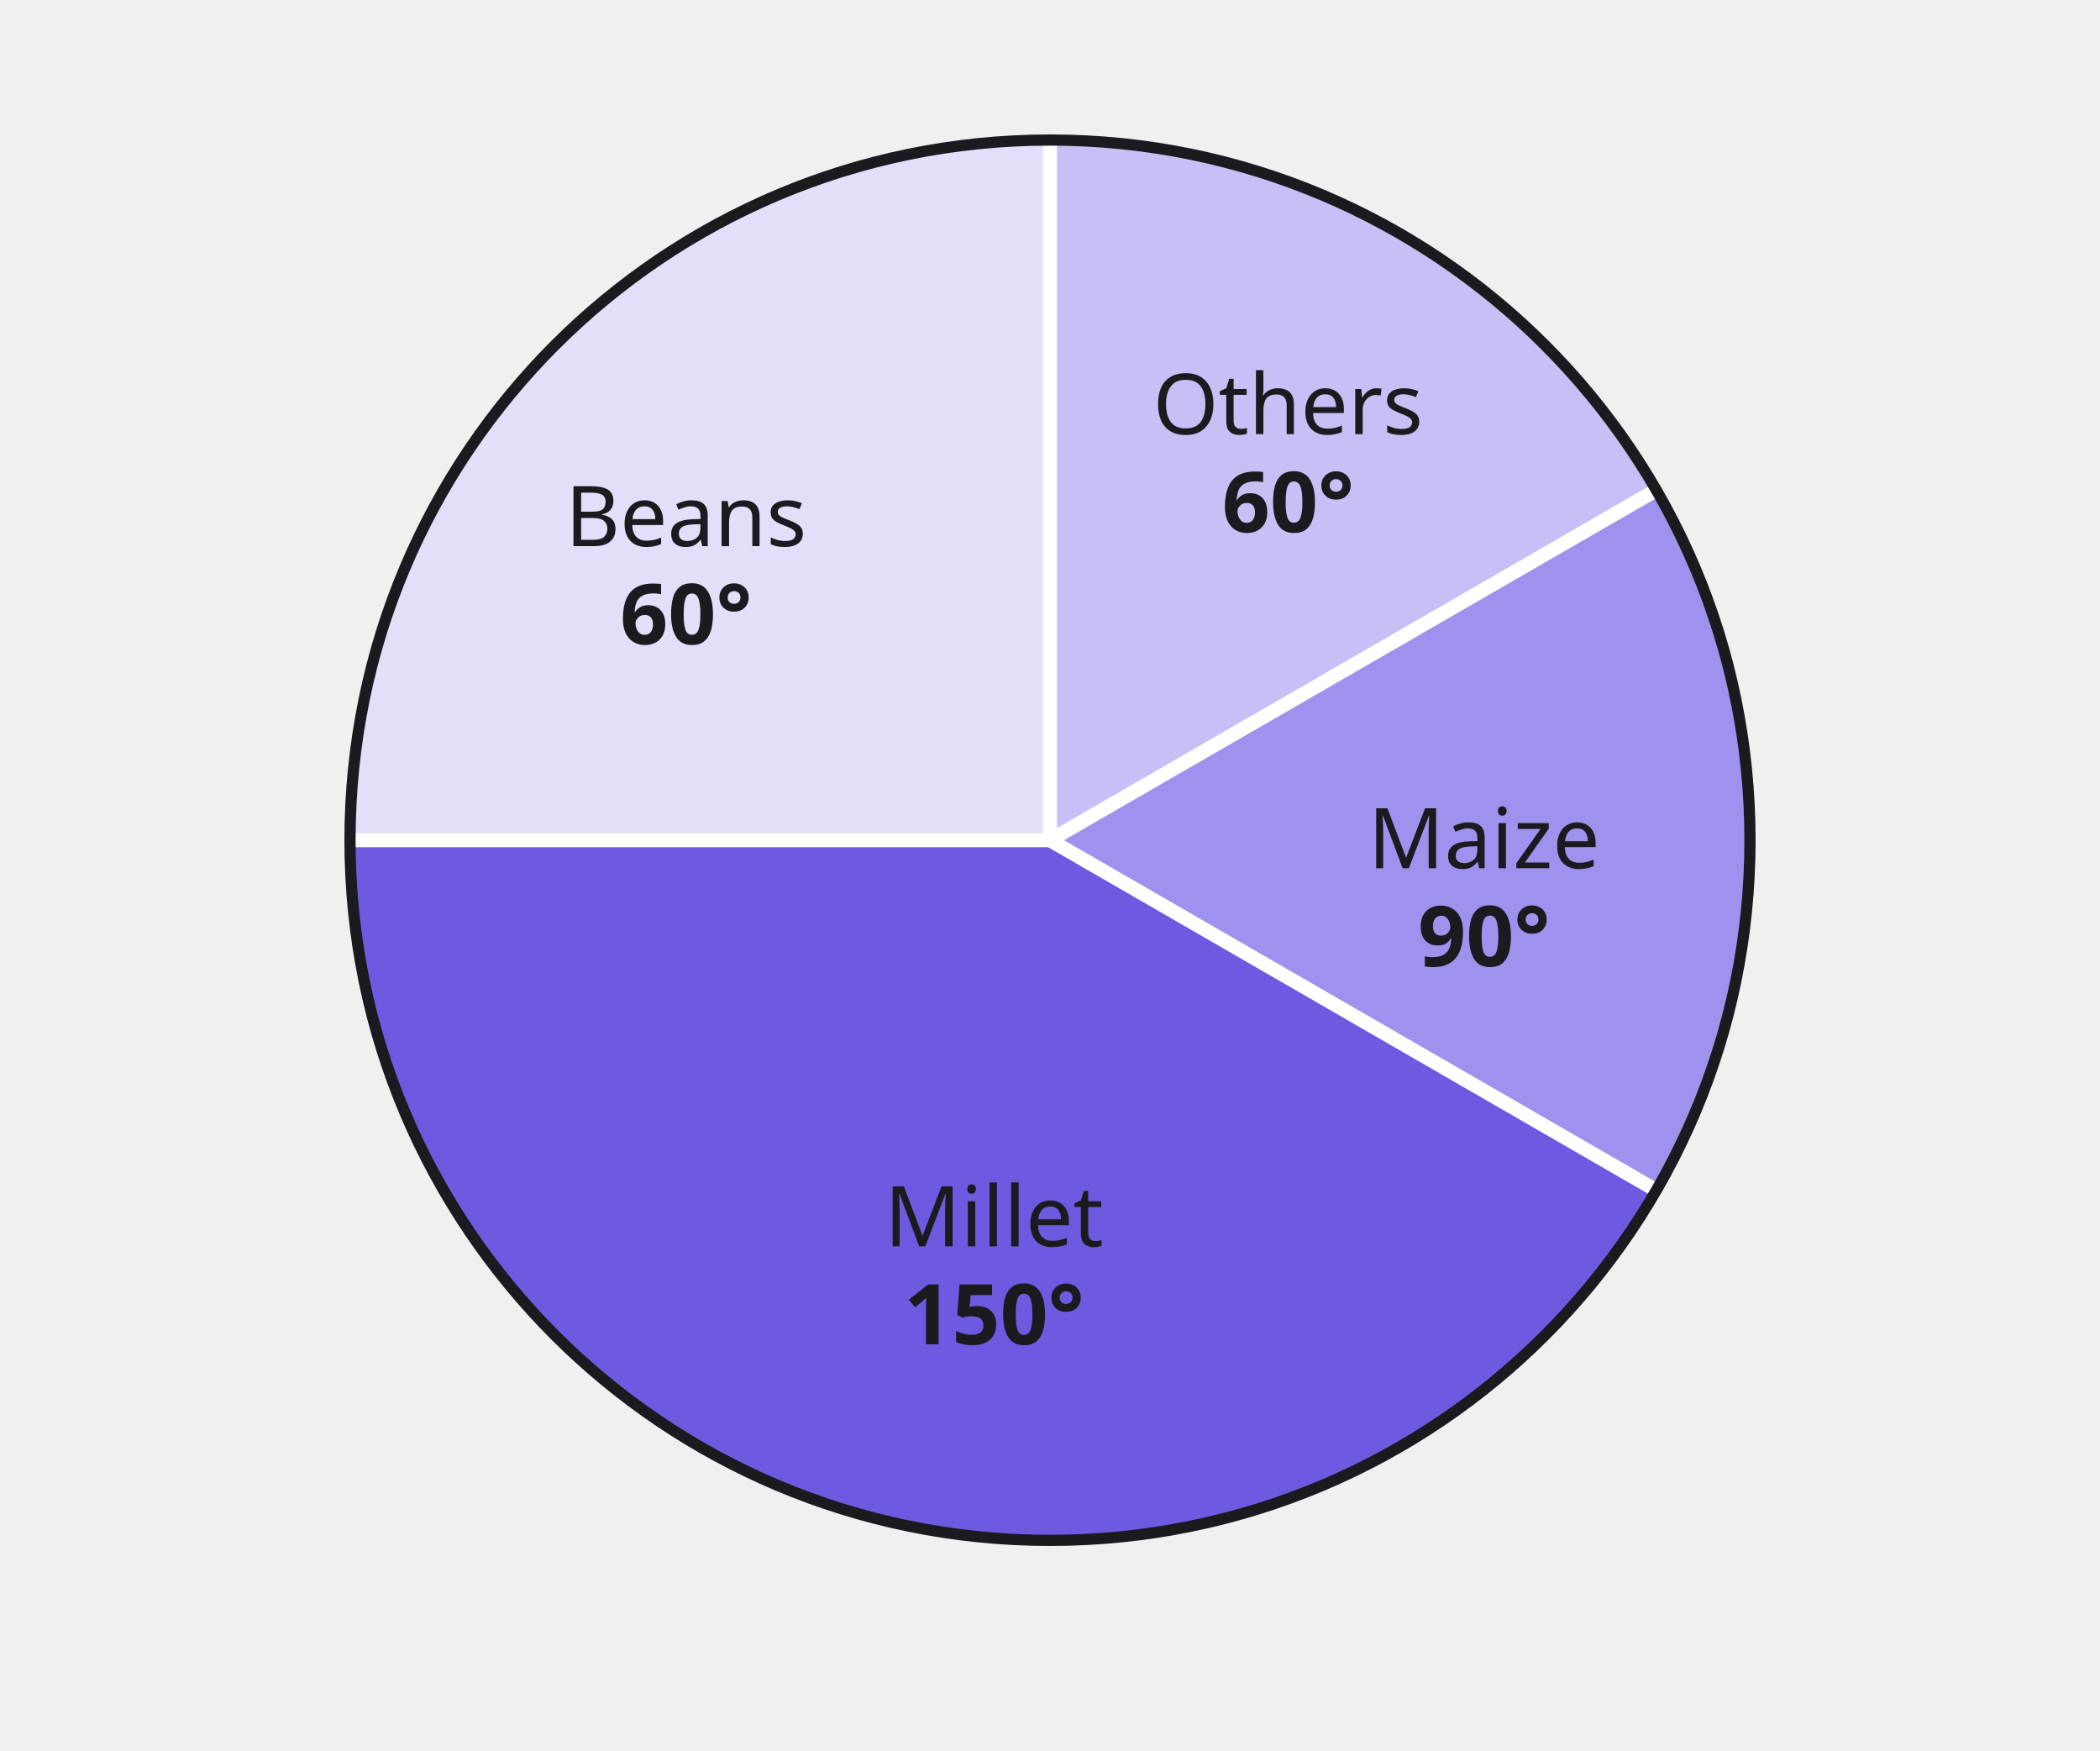
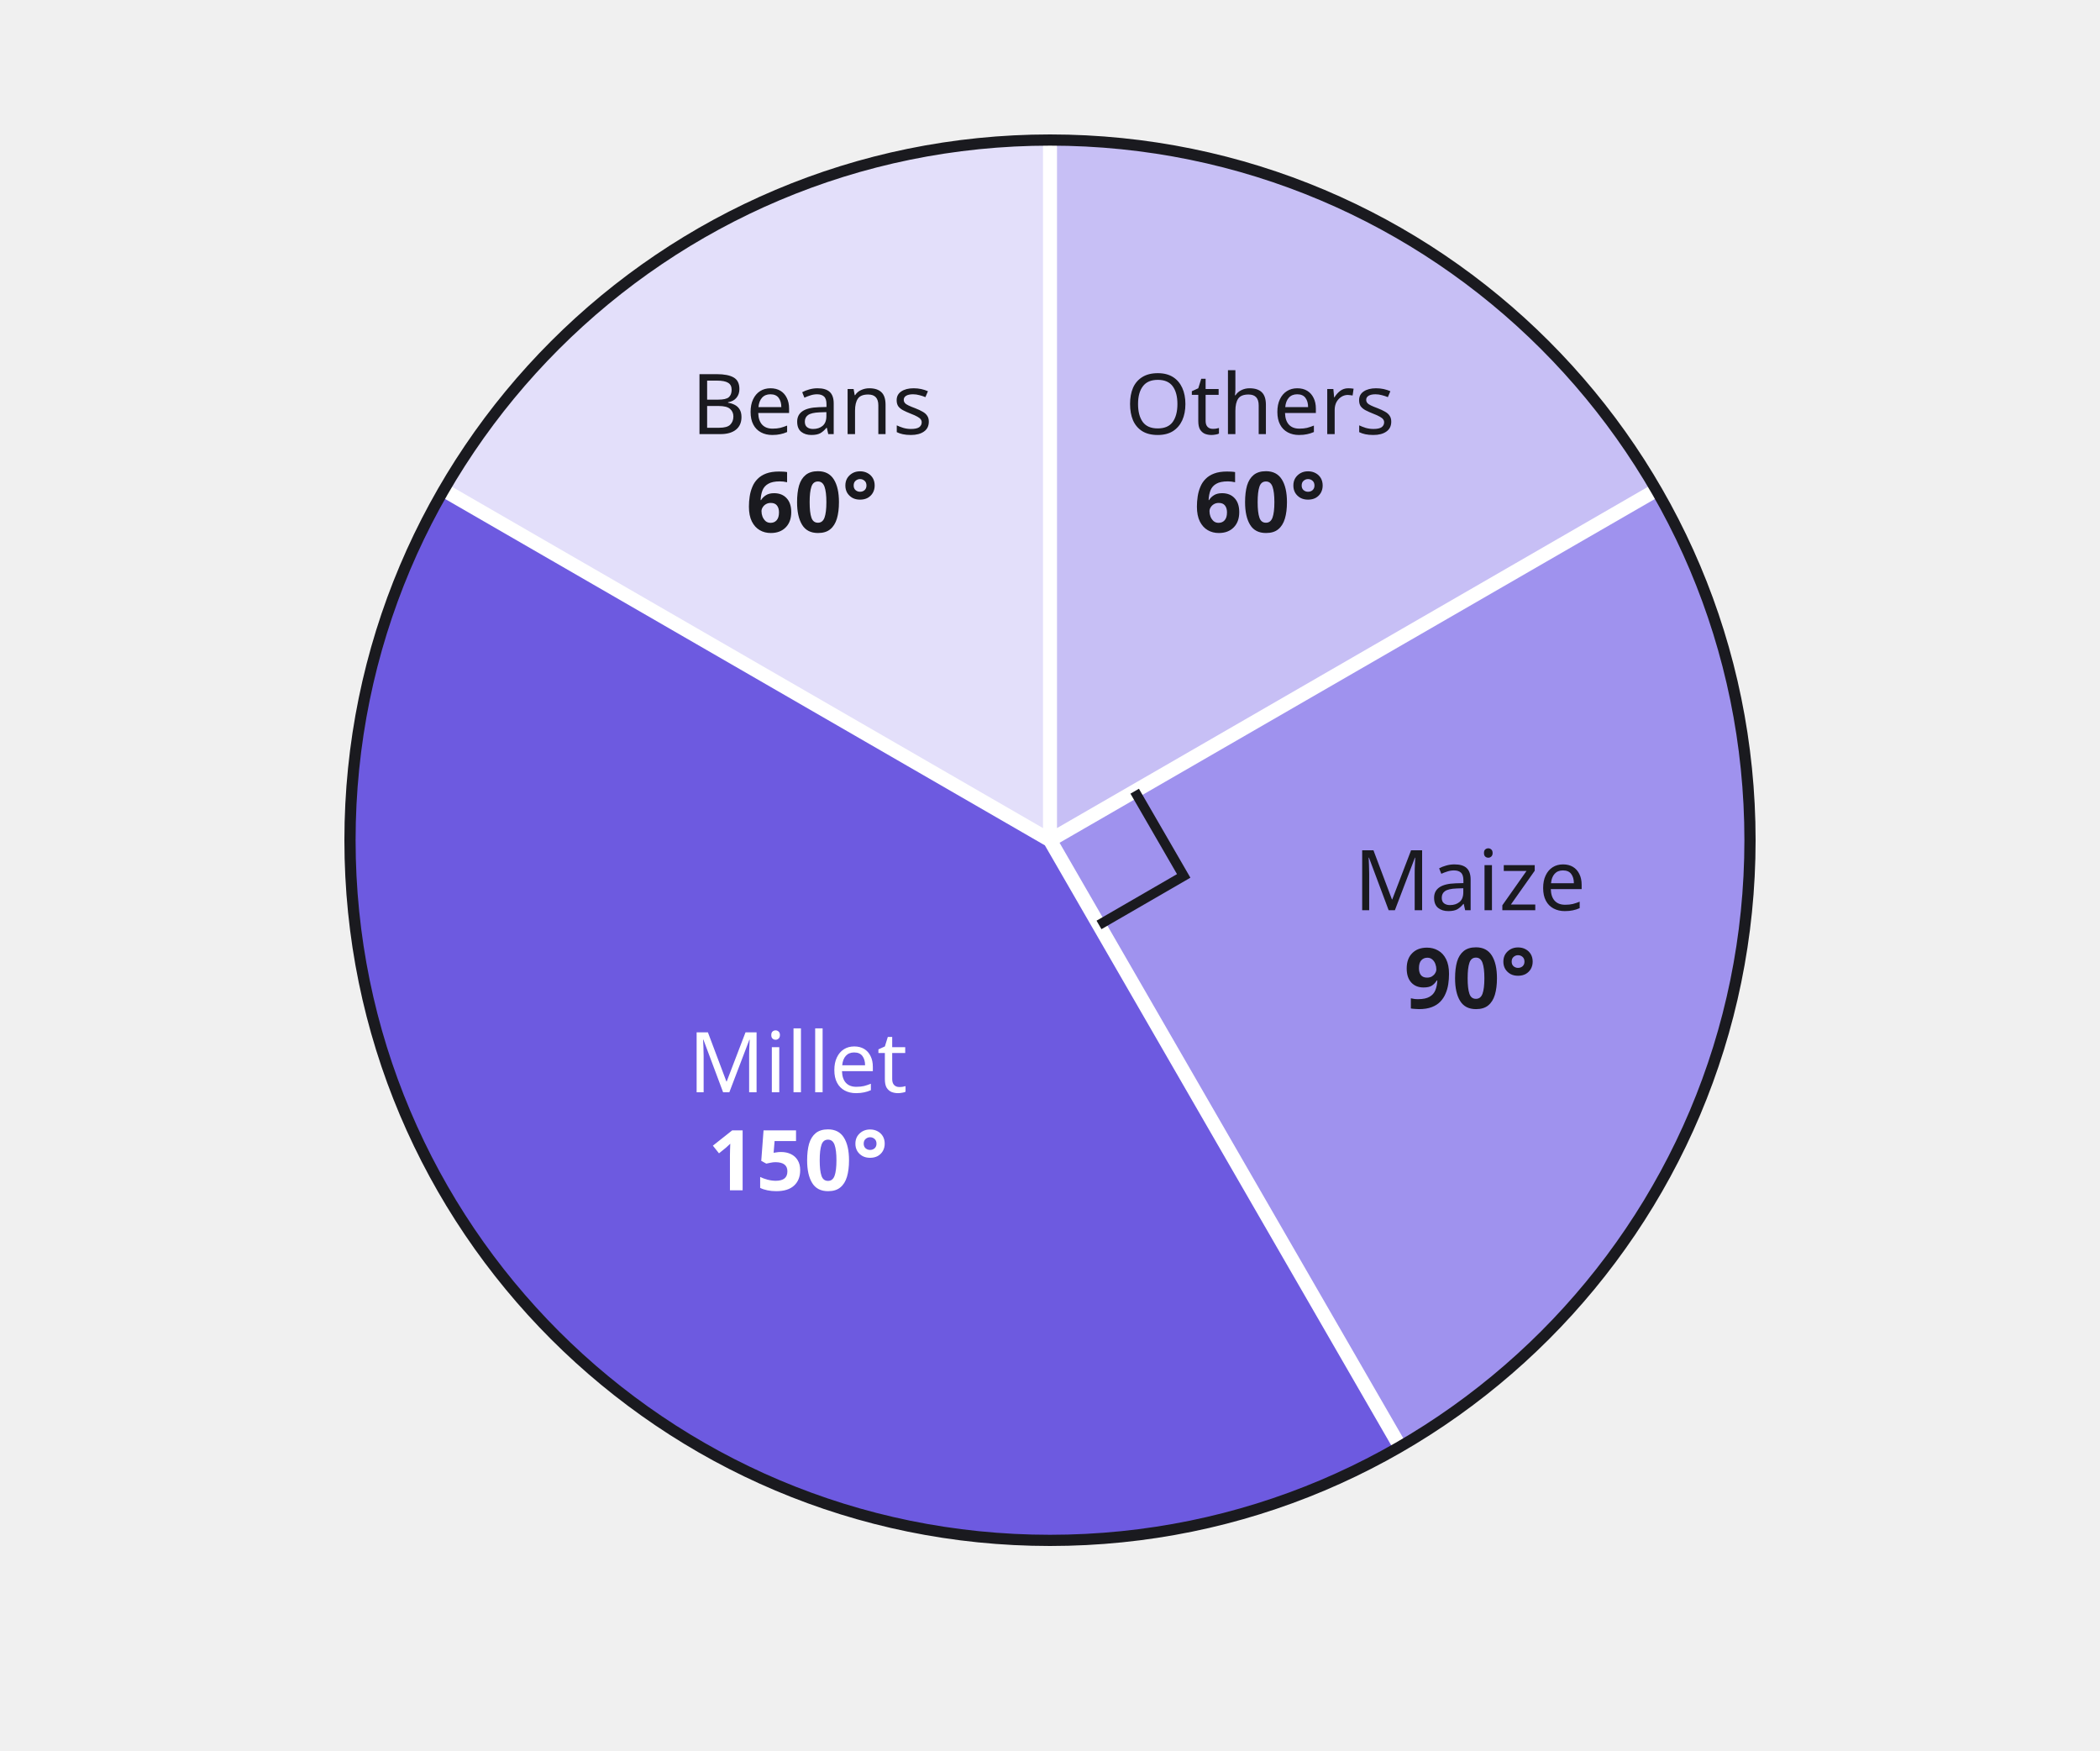
- <svg xmlns="http://www.w3.org/2000/svg" viewBox="0 0 300 250" width="300" height="250" role="img" aria-label="Pie chart: Others 60 degrees, Maize 90 degrees, Millet 150 degrees, Beans 60 degrees">
+ <svg xmlns="http://www.w3.org/2000/svg" viewBox="0 0 300 250" width="300" height="250" role="img" aria-label="Pie chart of crops harvested: Others 60 degrees, Maize a right angle of 90 degrees, Millet 150 degrees, Beans 60 degrees">
  <g transform="translate(150,120)">
    <path d="M0 0 L0 -100 A100 100 0 0 1 86.6 -50 Z" fill="#c7bff5" />
-     <path d="M0 0 L86.6 -50 A100 100 0 0 1 86.6 50 Z" fill="#9f92ee" />
-     <path d="M0 0 L86.6 50 A100 100 0 0 1 -100 0 Z" fill="#6d5ae0" />
-     <path d="M0 0 L-100 0 A100 100 0 0 1 0 -100 Z" fill="#e3dffa" />
+     <path d="M0 0 L86.6 -50 A100 100 0 0 1 50 86.6 Z" fill="#9f92ee" />
+     <path d="M0 0 L50 86.6 A100 100 0 0 1 -86.6 -50 Z" fill="#6d5ae0" />
+     <path d="M0 0 L-86.6 -50 A100 100 0 0 1 0 -100 Z" fill="#e3dffa" />
    <g fill="none" stroke="#fff" stroke-width="2">
-       <path d="M0 0 L0 -100 M0 0 L86.6 -50 M0 0 L86.6 50 M0 0 L-100 0" />
+       <path d="M0 0 L0 -100 M0 0 L86.6 -50 M0 0 L50 86.6 M0 0 L-86.6 -50" />
    </g>
    <circle cx="0" cy="0" r="100" fill="none" stroke="#1a1a1f" stroke-width="1.6" />
+     <path d="M12.1 -7 L19.1 5.1 L7 12.1" fill="none" stroke="#1a1a1f" stroke-width="1.4" />
    <g font-family="system-ui, sans-serif" font-size="12" fill="#1a1a1f" text-anchor="middle">
-       <text x="34" y="-58">Others</text>
-       <text x="34" y="-44" font-weight="700">60°</text>
-       <text x="62" y="4">Maize</text>
-       <text x="62" y="18" font-weight="700">90°</text>
-       <text x="-8" y="58">Millet</text>
-       <text x="-8" y="72" font-weight="700">150°</text>
-       <text x="-52" y="-42">Beans</text>
-       <text x="-52" y="-28" font-weight="700">60°</text>
+       <text x="30" y="-58">Others</text>
+       <text x="30" y="-44" font-weight="700">60°</text>
+       <text x="60" y="10">Maize</text>
+       <text x="60" y="24" font-weight="700">90°</text>
+       <text x="-36" y="36" fill="#fff">Millet</text>
+       <text x="-36" y="50" font-weight="700" fill="#fff">150°</text>
+       <text x="-34" y="-58">Beans</text>
+       <text x="-34" y="-44" font-weight="700">60°</text>
    </g>
  </g>
</svg>
